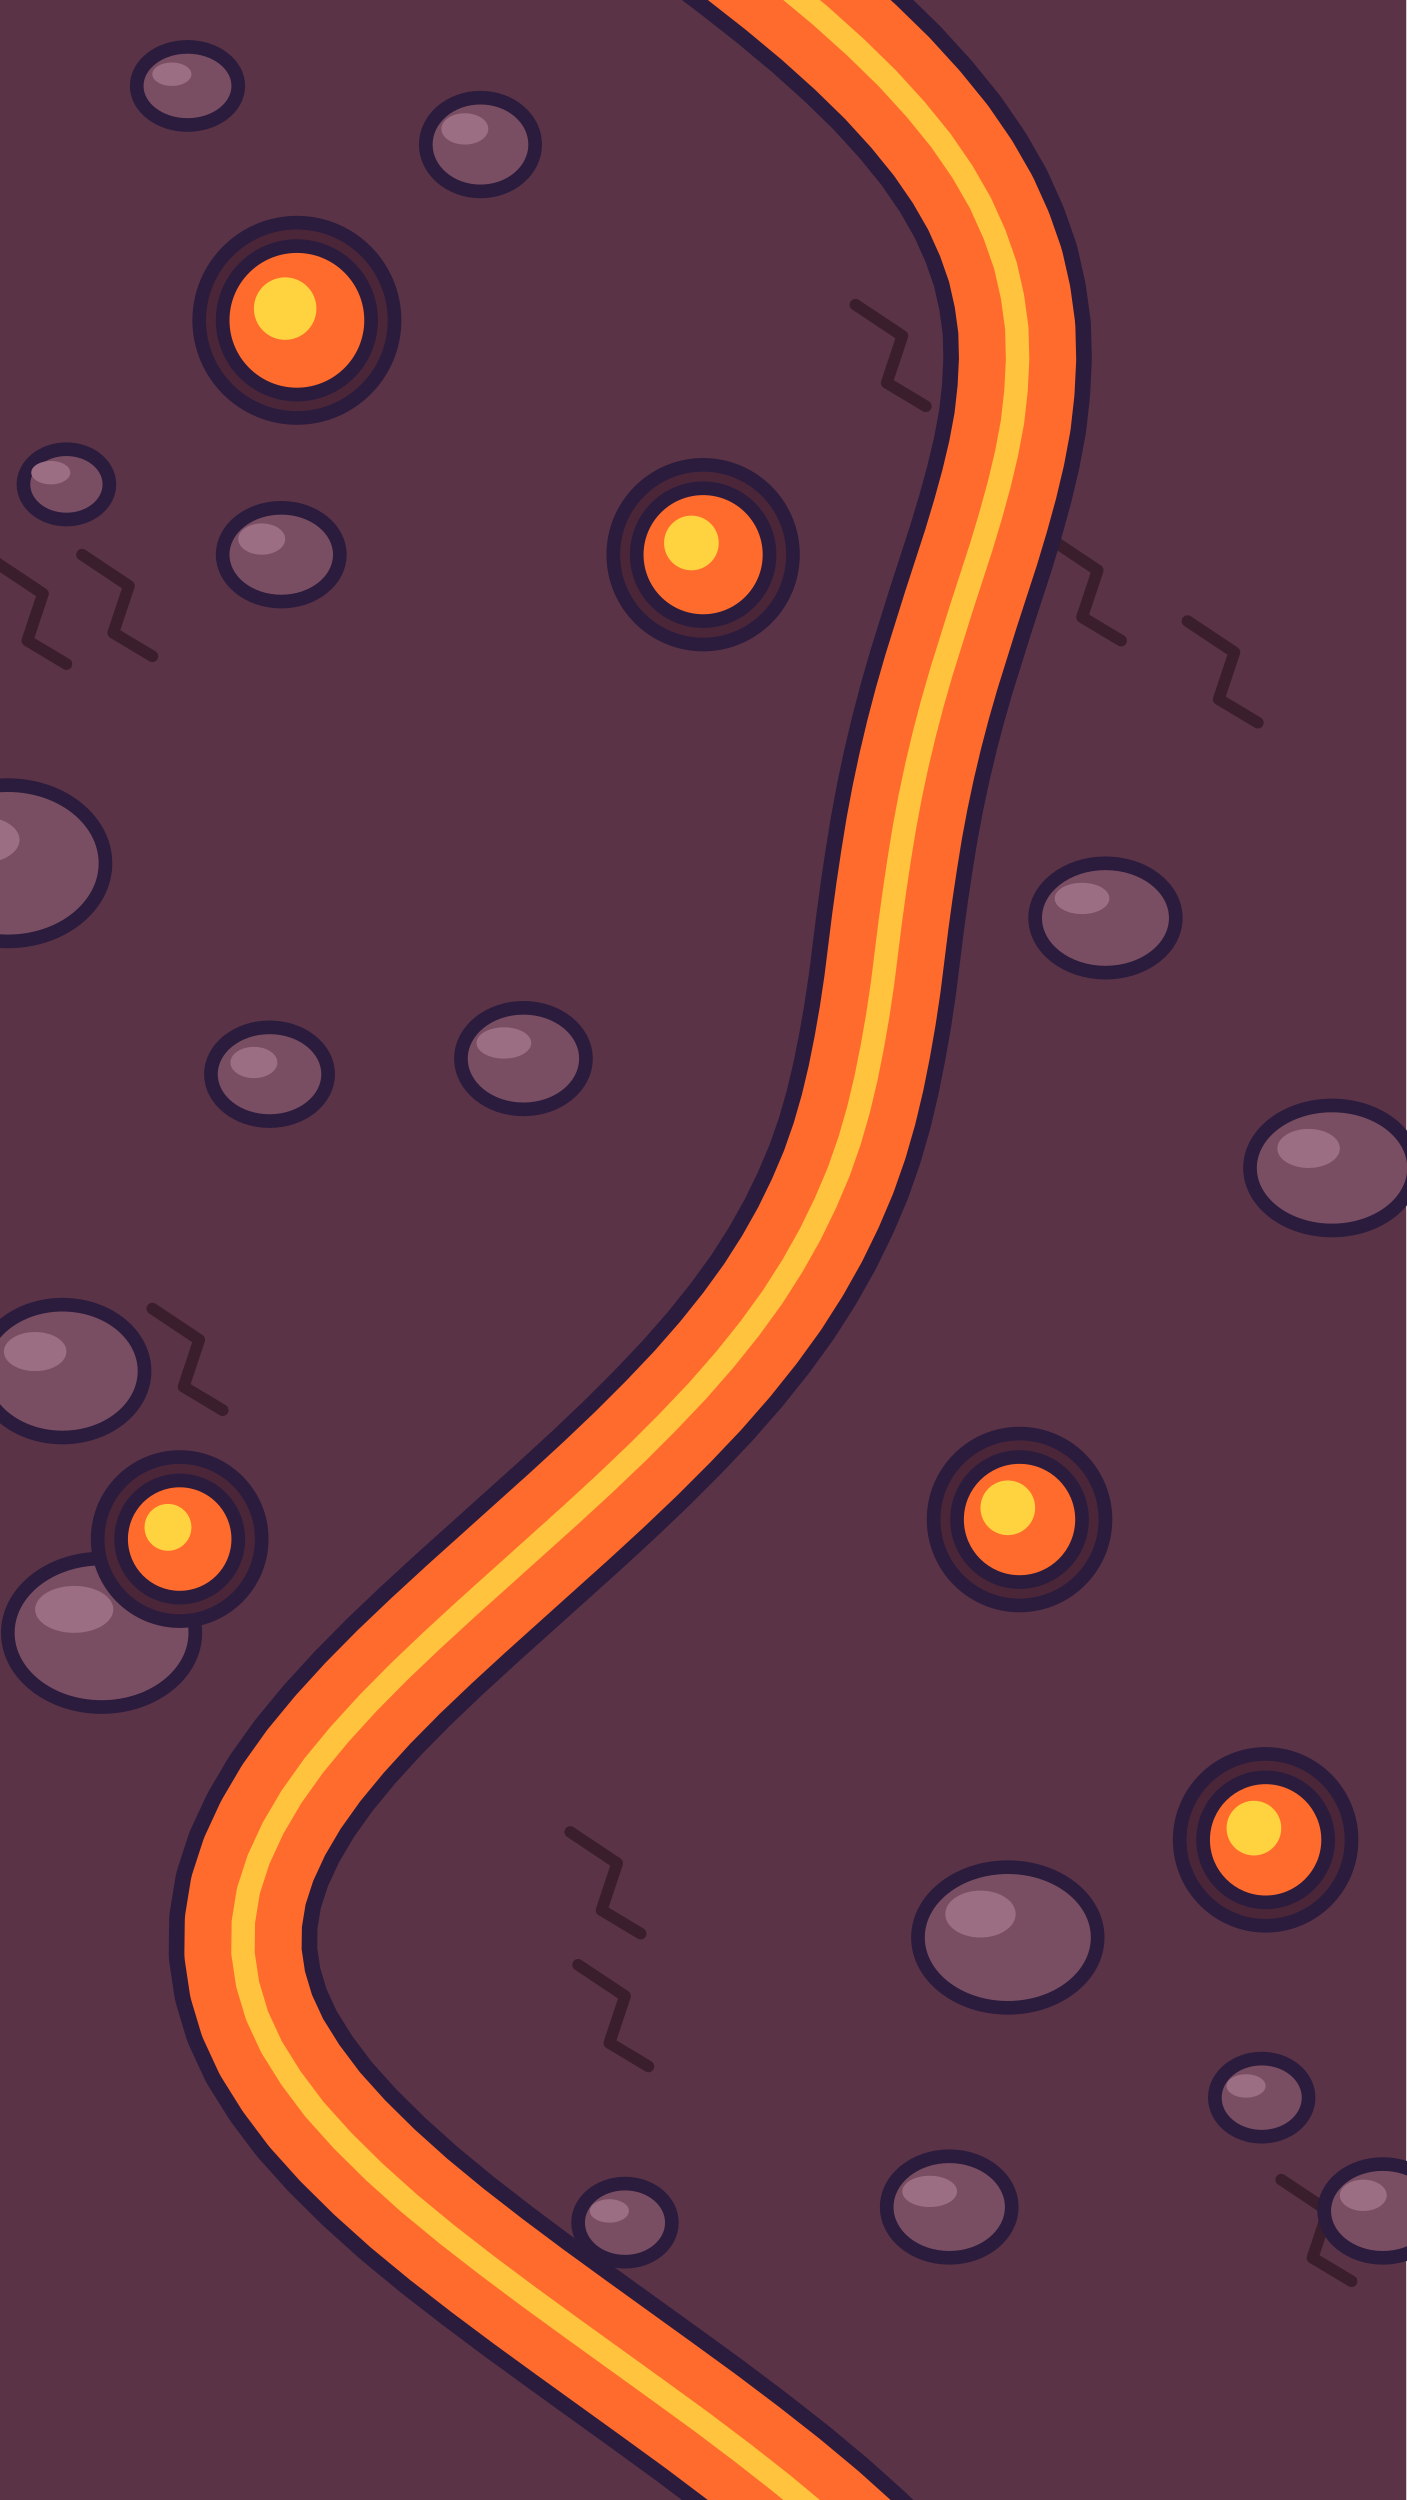
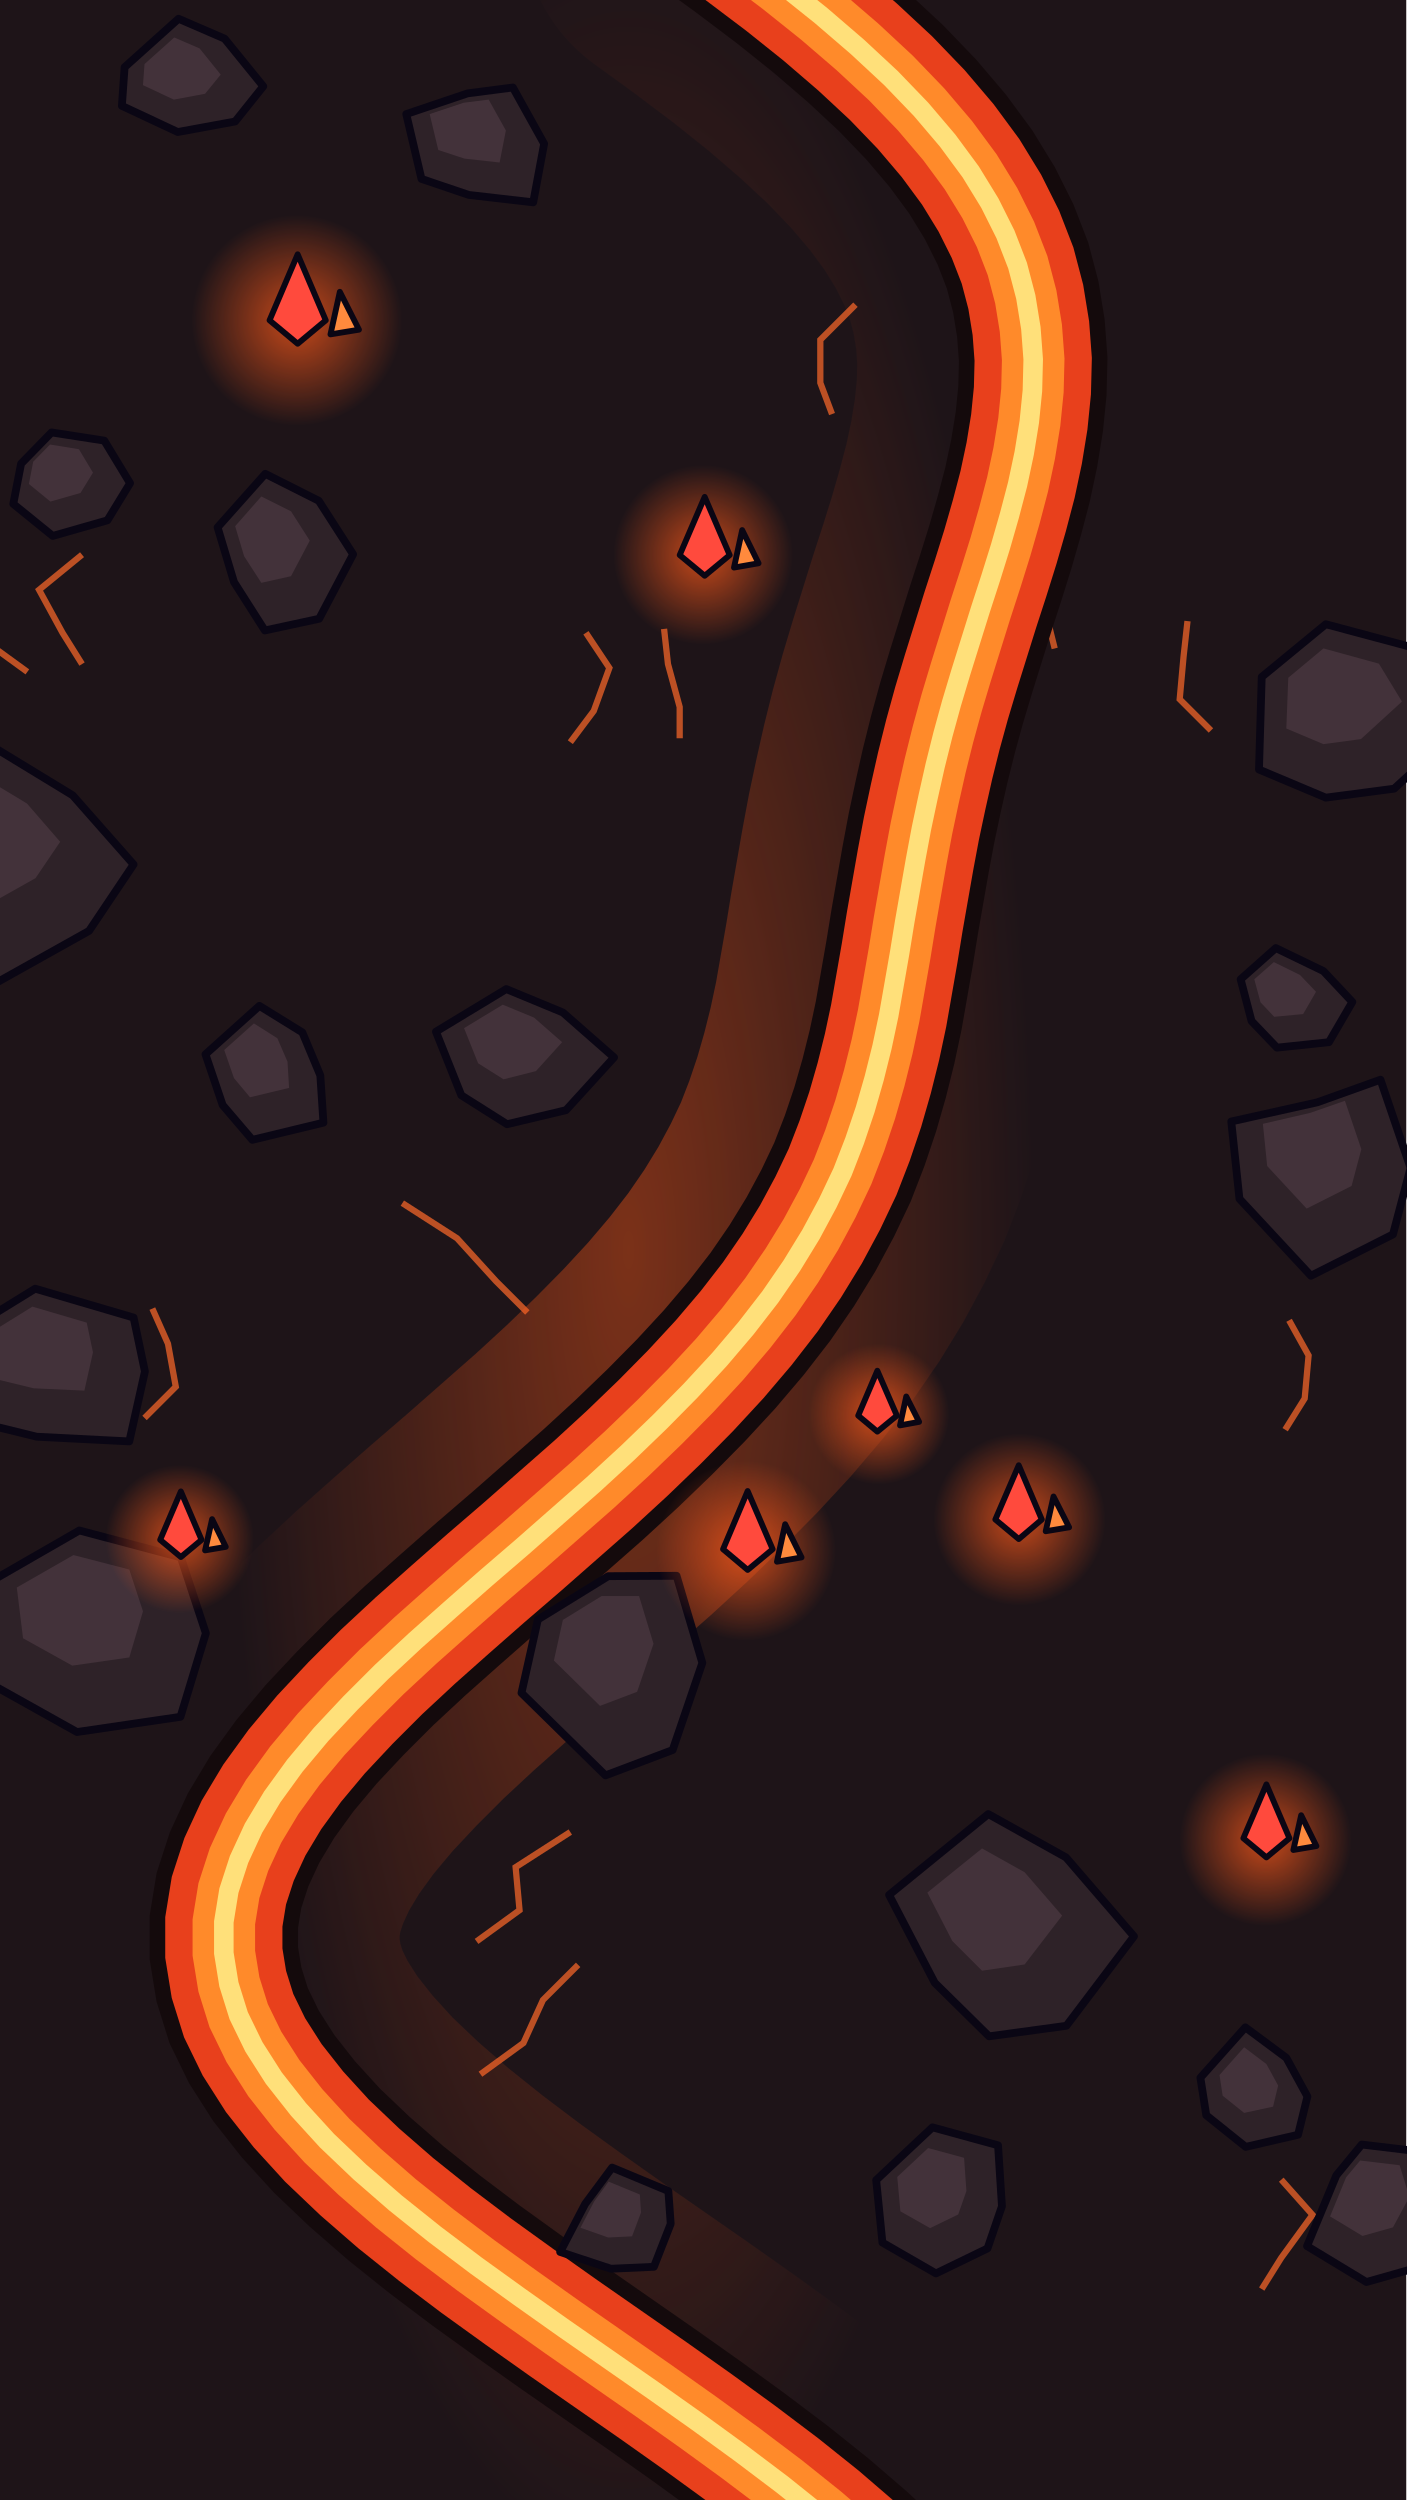
<svg xmlns="http://www.w3.org/2000/svg" viewBox="0 0 360 640" width="360" height="640">
-   <rect width="360" height="640" fill="#5A3346" />
-   <g stroke="#2B1B3D" stroke-width="3.5" stroke-linejoin="round" stroke-linecap="round">
-     <path d="M362 292 l12 8 l-4 12 l10 6" fill="none" stroke="#3A1E2C" stroke-width="3" />
-     <path d="M269 138 l12 8 l-4 12 l10 6" fill="none" stroke="#3A1E2C" stroke-width="3" />
-     <path d="M219 78 l12 8 l-4 12 l10 6" fill="none" stroke="#3A1E2C" stroke-width="3" />
-     <path d="M328 558 l12 8 l-4 12 l10 6" fill="none" stroke="#3A1E2C" stroke-width="3" />
-     <path d="M21 142 l12 8 l-4 12 l10 6" fill="none" stroke="#3A1E2C" stroke-width="3" />
-     <path d="M-1 144 l12 8 l-4 12 l10 6" fill="none" stroke="#3A1E2C" stroke-width="3" />
-     <path d="M39 335 l12 8 l-4 12 l10 6" fill="none" stroke="#3A1E2C" stroke-width="3" />
-     <path d="M146 469 l12 8 l-4 12 l10 6" fill="none" stroke="#3A1E2C" stroke-width="3" />
-     <path d="M148 503 l12 8 l-4 12 l10 6" fill="none" stroke="#3A1E2C" stroke-width="3" />
-     <path d="M304 159 l12 8 l-4 12 l10 6" fill="none" stroke="#3A1E2C" stroke-width="3" />
-     <path d="M179.6 -20 L190.2 -12 L200.4 -4 L210.0 4 L218.9 12 L227.1 20 L234.4 28 L240.9 36 L246.4 44 L251.0 52 L254.6 60 L257.4 68 L259.2 76 L260.3 84 L260.5 92 L260.1 100 L259.2 108 L257.7 116 L255.8 124 L253.6 132 L251.2 140 L248.6 148 L246.0 156 L243.5 164 L241.0 172 L238.7 180 L236.6 188 L234.7 196 L233.0 204 L231.5 212 L230.2 220 L229.0 228 L227.9 236 L226.9 244 L225.9 252 L224.7 260 L223.3 268 L221.7 276 L219.8 284 L217.5 292 L214.7 300 L211.3 308 L207.4 316 L202.9 324 L197.8 332 L192.0 340 L185.6 348 L178.6 356 L171.0 364 L163.0 372 L154.6 380 L145.9 388 L137.0 396 L128.1 404 L119.2 412 L110.5 420 L102.1 428 L94.2 436 L86.9 444 L80.3 452 L74.6 460 L69.9 468 L66.2 476 L63.6 484 L62.3 492 L62.2 500 L63.4 508 L65.8 516 L69.5 524 L74.5 532 L80.5 540 L87.7 548 L95.8 556 L104.7 564 L114.4 572 L124.7 580 L135.4 588 L146.4 596 L157.5 604 L168.6 612 L179.6 620 L190.2 628 L200.4 636 L210.0 644 L218.9 652 L227.1 660" fill="none" stroke="#2B1B3D" stroke-width="38" />
-     <path d="M179.6 -20 L190.2 -12 L200.4 -4 L210.0 4 L218.9 12 L227.1 20 L234.4 28 L240.9 36 L246.4 44 L251.0 52 L254.6 60 L257.4 68 L259.2 76 L260.3 84 L260.5 92 L260.1 100 L259.2 108 L257.7 116 L255.8 124 L253.6 132 L251.2 140 L248.6 148 L246.0 156 L243.5 164 L241.0 172 L238.7 180 L236.6 188 L234.7 196 L233.0 204 L231.5 212 L230.2 220 L229.0 228 L227.9 236 L226.9 244 L225.9 252 L224.7 260 L223.3 268 L221.7 276 L219.8 284 L217.5 292 L214.7 300 L211.3 308 L207.4 316 L202.9 324 L197.8 332 L192.0 340 L185.6 348 L178.6 356 L171.0 364 L163.0 372 L154.6 380 L145.9 388 L137.0 396 L128.1 404 L119.2 412 L110.5 420 L102.1 428 L94.2 436 L86.9 444 L80.3 452 L74.6 460 L69.9 468 L66.2 476 L63.6 484 L62.3 492 L62.2 500 L63.4 508 L65.8 516 L69.5 524 L74.5 532 L80.5 540 L87.7 548 L95.8 556 L104.7 564 L114.4 572 L124.7 580 L135.4 588 L146.4 596 L157.5 604 L168.6 612 L179.6 620 L190.2 628 L200.4 636 L210.0 644 L218.9 652 L227.1 660" fill="none" stroke="#FF6B2C" stroke-width="30" />
-     <path d="M179.6 -20 L190.2 -12 L200.4 -4 L210.0 4 L218.9 12 L227.1 20 L234.4 28 L240.9 36 L246.4 44 L251.0 52 L254.6 60 L257.4 68 L259.2 76 L260.3 84 L260.5 92 L260.1 100 L259.2 108 L257.7 116 L255.8 124 L253.6 132 L251.2 140 L248.6 148 L246.0 156 L243.5 164 L241.0 172 L238.7 180 L236.6 188 L234.7 196 L233.0 204 L231.5 212 L230.2 220 L229.0 228 L227.9 236 L226.9 244 L225.9 252 L224.7 260 L223.3 268 L221.7 276 L219.8 284 L217.5 292 L214.7 300 L211.3 308 L207.4 316 L202.9 324 L197.8 332 L192.0 340 L185.6 348 L178.6 356 L171.0 364 L163.0 372 L154.6 380 L145.9 388 L137.0 396 L128.1 404 L119.2 412 L110.5 420 L102.1 428 L94.2 436 L86.9 444 L80.3 452 L74.6 460 L69.9 468 L66.2 476 L63.6 484 L62.3 492 L62.2 500 L63.4 508 L65.8 516 L69.5 524 L74.5 532 L80.5 540 L87.7 548 L95.8 556 L104.7 564 L114.4 572 L124.7 580 L135.4 588 L146.4 596 L157.5 604 L168.6 612 L179.6 620 L190.2 628 L200.4 636 L210.0 644 L218.9 652 L227.1 660" fill="none" stroke="#FFD23F" stroke-width="6" opacity=".85" />
-     <ellipse cx="341" cy="299" rx="21" ry="16" fill="#7A4E62" />
-     <ellipse cx="335" cy="294" rx="8" ry="5" fill="#9C6E84" stroke="none" />
-     <ellipse cx="72" cy="142" rx="15" ry="12" fill="#7A4E62" />
-     <ellipse cx="67" cy="138" rx="6" ry="4" fill="#9C6E84" stroke="none" />
-     <ellipse cx="17" cy="124" rx="11" ry="9" fill="#7A4E62" />
-     <ellipse cx="13" cy="121" rx="5" ry="3" fill="#9C6E84" stroke="none" />
-     <ellipse cx="283" cy="235" rx="18" ry="14" fill="#7A4E62" />
-     <ellipse cx="277" cy="230" rx="7" ry="4" fill="#9C6E84" stroke="none" />
-     <ellipse cx="69" cy="275" rx="15" ry="12" fill="#7A4E62" />
-     <ellipse cx="65" cy="272" rx="6" ry="4" fill="#9C6E84" stroke="none" />
-     <ellipse cx="243" cy="565" rx="16" ry="13" fill="#7A4E62" />
-     <ellipse cx="238" cy="561" rx="7" ry="4" fill="#9C6E84" stroke="none" />
-     <ellipse cx="134" cy="271" rx="16" ry="13" fill="#7A4E62" />
-     <ellipse cx="129" cy="267" rx="7" ry="4" fill="#9C6E84" stroke="none" />
-     <ellipse cx="48" cy="22" rx="13" ry="10" fill="#7A4E62" />
-     <ellipse cx="44" cy="19" rx="5" ry="3" fill="#9C6E84" stroke="none" />
-     <ellipse cx="2" cy="221" rx="25" ry="20" fill="#7A4E62" />
-     <ellipse cx="-5" cy="215" rx="10" ry="6" fill="#9C6E84" stroke="none" />
-     <ellipse cx="323" cy="537" rx="12" ry="10" fill="#7A4E62" />
-     <ellipse cx="319" cy="534" rx="5" ry="3" fill="#9C6E84" stroke="none" />
-     <ellipse cx="258" cy="496" rx="23" ry="18" fill="#7A4E62" />
-     <ellipse cx="251" cy="490" rx="9" ry="6" fill="#9C6E84" stroke="none" />
-     <ellipse cx="160" cy="569" rx="12" ry="10" fill="#7A4E62" />
-     <ellipse cx="156" cy="566" rx="5" ry="3" fill="#9C6E84" stroke="none" />
-     <ellipse cx="354" cy="566" rx="15" ry="12" fill="#7A4E62" />
-     <ellipse cx="349" cy="562" rx="6" ry="4" fill="#9C6E84" stroke="none" />
-     <ellipse cx="16" cy="351" rx="21" ry="17" fill="#7A4E62" />
-     <ellipse cx="9" cy="346" rx="8" ry="5" fill="#9C6E84" stroke="none" />
-     <ellipse cx="123" cy="37" rx="14" ry="12" fill="#7A4E62" />
-     <ellipse cx="119" cy="33" rx="6" ry="4" fill="#9C6E84" stroke="none" />
-     <ellipse cx="26" cy="418" rx="24" ry="19" fill="#7A4E62" />
-     <ellipse cx="19" cy="412" rx="10" ry="6" fill="#9C6E84" stroke="none" />
-     <circle cx="46" cy="394" r="21" fill="#4A2638" />
-     <circle cx="46" cy="394" r="15" fill="#FF6B2C" />
-     <circle cx="43" cy="391" r="6" fill="#FFD23F" stroke="none" />
-     <circle cx="261" cy="389" r="22" fill="#4A2638" />
-     <circle cx="261" cy="389" r="16" fill="#FF6B2C" />
-     <circle cx="258" cy="386" r="7" fill="#FFD23F" stroke="none" />
-     <circle cx="324" cy="471" r="22" fill="#4A2638" />
-     <circle cx="324" cy="471" r="16" fill="#FF6B2C" />
-     <circle cx="321" cy="468" r="7" fill="#FFD23F" stroke="none" />
-     <circle cx="76" cy="82" r="25" fill="#4A2638" />
-     <circle cx="76" cy="82" r="19" fill="#FF6B2C" />
-     <circle cx="73" cy="79" r="8" fill="#FFD23F" stroke="none" />
-     <circle cx="180" cy="142" r="23" fill="#4A2638" />
-     <circle cx="180" cy="142" r="17" fill="#FF6B2C" />
-     <circle cx="177" cy="139" r="7" fill="#FFD23F" stroke="none" />
-   </g>
+   <defs>
+     <radialGradient id="lg">
+       <stop offset="0" stop-color="#FF5A1A" stop-opacity=".75" />
+       <stop offset="1" stop-color="#FF5A1A" stop-opacity="0" />
+     </radialGradient>
+   </defs>
+   <rect width="360" height="640" fill="#1E1418" />
+   <path d="M362 292 l-1 9 l1 11 l10 8" fill="none" stroke="#FF6A2A" stroke-width="1.6" opacity=".7" />
+   <path d="M269 138 l-1 9 l0 11 l2 8" fill="none" stroke="#FF6A2A" stroke-width="1.6" opacity=".7" />
+   <path d="M219 78 l-9 9 l0 11 l3 8" fill="none" stroke="#FF6A2A" stroke-width="1.6" opacity=".7" />
+   <path d="M328 558 l8 9 l-8 11 l-5 8" fill="none" stroke="#FF6A2A" stroke-width="1.6" opacity=".7" />
+   <path d="M21 142 l-11 9 l6 11 l5 8" fill="none" stroke="#FF6A2A" stroke-width="1.6" opacity=".7" />
+   <path d="M-1 144 l-13 9 l10 11 l11 8" fill="none" stroke="#FF6A2A" stroke-width="1.6" opacity=".7" />
+   <path d="M39 335 l4 9 l2 11 l-8 8" fill="none" stroke="#FF6A2A" stroke-width="1.6" opacity=".7" />
+   <path d="M146 469 l-14 9 l1 11 l-11 8" fill="none" stroke="#FF6A2A" stroke-width="1.6" opacity=".7" />
+   <path d="M148 503 l-9 9 l-5 11 l-11 8" fill="none" stroke="#FF6A2A" stroke-width="1.6" opacity=".7" />
+   <path d="M304 159 l-1 9 l-1 11 l8 8" fill="none" stroke="#FF6A2A" stroke-width="1.6" opacity=".7" />
+   <path d="M170 161 l1 9 l3 11 l-0 8" fill="none" stroke="#FF6A2A" stroke-width="1.6" opacity=".7" />
+   <path d="M330 338 l5 9 l-1 11 l-5 8" fill="none" stroke="#FF6A2A" stroke-width="1.6" opacity=".7" />
+   <path d="M103 308 l14 9 l10 11 l8 8" fill="none" stroke="#FF6A2A" stroke-width="1.6" opacity=".7" />
+   <path d="M150 162 l6 9 l-4 11 l-6 8" fill="none" stroke="#FF6A2A" stroke-width="1.6" opacity=".7" />
+   <path d="M178.6 -20 L189.6 -12 L200.2 -4 L210.2 4 L219.5 12 L228.1 20 L235.8 28 L242.6 36 L248.5 44 L253.4 52 L257.4 60 L260.5 68 L262.6 76 L263.9 84 L264.5 92 L264.3 100 L263.5 108 L262.2 116 L260.5 124 L258.4 132 L256.1 140 L253.6 148 L251.0 156 L248.5 164 L246.0 172 L243.6 180 L241.4 188 L239.4 196 L237.6 204 L235.9 212 L234.4 220 L233.0 228 L231.6 236 L230.3 244 L228.9 252 L227.5 260 L225.8 268 L223.8 276 L221.5 284 L218.8 292 L215.7 300 L211.9 308 L207.6 316 L202.7 324 L197.2 332 L191.0 340 L184.2 348 L176.8 356 L168.9 364 L160.6 372 L151.9 380 L142.8 388 L133.7 396 L124.4 404 L115.3 412 L106.3 420 L97.7 428 L89.7 436 L82.2 444 L75.5 452 L69.7 460 L64.9 468 L61.2 476 L58.6 484 L57.3 492 L57.3 500 L58.6 508 L61.1 516 L65.0 524 L70.1 532 L76.4 540 L83.7 548 L92.1 556 L101.3 564 L111.3 572 L121.9 580 L133.0 588 L144.3 596 L155.8 604 L167.3 612 L178.6 620 L189.6 628 L200.2 636 L210.2 644 L219.5 652 L228.1 660" fill="none" stroke="url(#lg)" stroke-width="90" stroke-linecap="round" opacity=".55" />
+   <path d="M178.6 -20 L189.6 -12 L200.2 -4 L210.2 4 L219.5 12 L228.1 20 L235.8 28 L242.6 36 L248.5 44 L253.4 52 L257.4 60 L260.5 68 L262.6 76 L263.9 84 L264.5 92 L264.3 100 L263.5 108 L262.2 116 L260.5 124 L258.4 132 L256.1 140 L253.6 148 L251.0 156 L248.5 164 L246.0 172 L243.6 180 L241.4 188 L239.4 196 L237.6 204 L235.9 212 L234.4 220 L233.0 228 L231.6 236 L230.3 244 L228.9 252 L227.5 260 L225.8 268 L223.8 276 L221.5 284 L218.8 292 L215.7 300 L211.9 308 L207.6 316 L202.7 324 L197.2 332 L191.0 340 L184.2 348 L176.8 356 L168.9 364 L160.6 372 L151.9 380 L142.8 388 L133.7 396 L124.4 404 L115.3 412 L106.3 420 L97.7 428 L89.7 436 L82.2 444 L75.5 452 L69.7 460 L64.9 468 L61.2 476 L58.6 484 L57.3 492 L57.3 500 L58.6 508 L61.1 516 L65.0 524 L70.1 532 L76.4 540 L83.7 548 L92.1 556 L101.3 564 L111.3 572 L121.9 580 L133.0 588 L144.3 596 L155.8 604 L167.3 612 L178.6 620 L189.6 628 L200.2 636 L210.2 644 L219.5 652 L228.1 660" fill="none" stroke="#140A0C" stroke-width="38" stroke-linecap="round" />
+   <path d="M178.6 -20 L189.6 -12 L200.2 -4 L210.2 4 L219.5 12 L228.1 20 L235.8 28 L242.6 36 L248.5 44 L253.4 52 L257.4 60 L260.5 68 L262.6 76 L263.9 84 L264.5 92 L264.3 100 L263.5 108 L262.2 116 L260.5 124 L258.4 132 L256.1 140 L253.6 148 L251.0 156 L248.5 164 L246.0 172 L243.6 180 L241.4 188 L239.4 196 L237.6 204 L235.9 212 L234.4 220 L233.0 228 L231.6 236 L230.3 244 L228.9 252 L227.5 260 L225.8 268 L223.8 276 L221.5 284 L218.8 292 L215.7 300 L211.9 308 L207.6 316 L202.7 324 L197.2 332 L191.0 340 L184.2 348 L176.8 356 L168.9 364 L160.6 372 L151.9 380 L142.8 388 L133.7 396 L124.4 404 L115.3 412 L106.3 420 L97.7 428 L89.7 436 L82.2 444 L75.5 452 L69.7 460 L64.9 468 L61.2 476 L58.6 484 L57.3 492 L57.3 500 L58.6 508 L61.1 516 L65.0 524 L70.1 532 L76.4 540 L83.7 548 L92.1 556 L101.3 564 L111.3 572 L121.9 580 L133.0 588 L144.3 596 L155.8 604 L167.3 612 L178.6 620 L189.6 628 L200.2 636 L210.2 644 L219.5 652 L228.1 660" fill="none" stroke="#E8401C" stroke-width="30" stroke-linecap="round" />
+   <path d="M178.6 -20 L189.6 -12 L200.2 -4 L210.2 4 L219.5 12 L228.1 20 L235.8 28 L242.6 36 L248.5 44 L253.4 52 L257.4 60 L260.5 68 L262.6 76 L263.9 84 L264.5 92 L264.3 100 L263.5 108 L262.2 116 L260.5 124 L258.4 132 L256.1 140 L253.6 148 L251.0 156 L248.5 164 L246.0 172 L243.6 180 L241.4 188 L239.4 196 L237.6 204 L235.9 212 L234.4 220 L233.0 228 L231.6 236 L230.3 244 L228.9 252 L227.5 260 L225.8 268 L223.8 276 L221.5 284 L218.8 292 L215.7 300 L211.9 308 L207.6 316 L202.7 324 L197.2 332 L191.0 340 L184.2 348 L176.8 356 L168.9 364 L160.6 372 L151.9 380 L142.8 388 L133.7 396 L124.4 404 L115.3 412 L106.3 420 L97.7 428 L89.7 436 L82.2 444 L75.5 452 L69.7 460 L64.9 468 L61.2 476 L58.6 484 L57.3 492 L57.3 500 L58.6 508 L61.1 516 L65.0 524 L70.1 532 L76.4 540 L83.7 548 L92.1 556 L101.3 564 L111.3 572 L121.9 580 L133.0 588 L144.3 596 L155.8 604 L167.3 612 L178.6 620 L189.6 628 L200.2 636 L210.2 644 L219.5 652 L228.1 660" fill="none" stroke="#FF8A2A" stroke-width="16" stroke-linecap="round" />
+   <path d="M178.6 -20 L189.6 -12 L200.2 -4 L210.2 4 L219.5 12 L228.1 20 L235.8 28 L242.6 36 L248.5 44 L253.4 52 L257.4 60 L260.5 68 L262.6 76 L263.9 84 L264.5 92 L264.3 100 L263.5 108 L262.2 116 L260.5 124 L258.4 132 L256.1 140 L253.6 148 L251.0 156 L248.5 164 L246.0 172 L243.6 180 L241.4 188 L239.4 196 L237.6 204 L235.9 212 L234.4 220 L233.0 228 L231.6 236 L230.3 244 L228.9 252 L227.5 260 L225.8 268 L223.8 276 L221.5 284 L218.8 292 L215.7 300 L211.9 308 L207.6 316 L202.7 324 L197.2 332 L191.0 340 L184.2 348 L176.8 356 L168.9 364 L160.6 372 L151.9 380 L142.8 388 L133.7 396 L124.4 404 L115.3 412 L106.3 420 L97.7 428 L89.7 436 L82.2 444 L75.5 452 L69.7 460 L64.9 468 L61.2 476 L58.6 484 L57.3 492 L57.3 500 L58.6 508 L61.1 516 L65.0 524 L70.1 532 L76.4 540 L83.7 548 L92.1 556 L101.3 564 L111.3 572 L121.9 580 L133.0 588 L144.3 596 L155.8 604 L167.3 612 L178.6 620 L189.6 628 L200.2 636 L210.2 644 L219.5 652 L228.1 660" fill="none" stroke="#FFE07A" stroke-width="5" stroke-linecap="round" />
+   <path d="M361.1 299.0 L356.6 316.0 L335.6 326.6 L317.3 306.9 L315.2 287.1 L337.2 282.2 L353.4 276.4 Z" fill="#2E2228" stroke="#0A0614" stroke-width="2" stroke-linejoin="round" />
+   <path d="M348.5 294.2 L346.0 303.6 L334.5 309.4 L324.4 298.5 L323.3 287.7 L335.4 284.9 L344.3 281.8 Z" fill="#43323A" stroke="none" stroke-width="2" stroke-linejoin="round" />
+   <path d="M90.4 141.9 L81.7 158.4 L67.8 161.4 L59.9 149.0 L55.7 135.0 L67.9 121.3 L81.6 128.2 Z" fill="#2E2228" stroke="#0A0614" stroke-width="2" stroke-linejoin="round" />
+   <path d="M79.3 138.4 L74.5 147.5 L66.9 149.2 L62.5 142.4 L60.2 134.7 L66.9 127.1 L74.5 130.9 Z" fill="#43323A" stroke="none" stroke-width="2" stroke-linejoin="round" />
+   <path d="M33.3 123.7 L27.5 133.2 L13.5 137.2 L3.4 129.0 L5.4 118.7 L13.2 110.7 L26.7 112.8 Z" fill="#2E2228" stroke="#0A0614" stroke-width="2" stroke-linejoin="round" />
+   <path d="M23.8 121.0 L20.6 126.2 L12.9 128.4 L7.4 123.9 L8.5 118.2 L12.8 113.8 L20.2 115.0 Z" fill="#43323A" stroke="none" stroke-width="2" stroke-linejoin="round" />
+   <path d="M82.0 275.3 L82.8 287.4 L64.6 291.8 L57.0 282.9 L52.6 269.9 L66.4 257.5 L77.4 264.3 Z" fill="#2E2228" stroke="#0A0614" stroke-width="2" stroke-linejoin="round" />
+   <path d="M73.6 271.8 L74.0 278.5 L64.0 280.9 L59.9 276.0 L57.4 268.8 L65.0 262.0 L71.0 265.8 Z" fill="#43323A" stroke="none" stroke-width="2" stroke-linejoin="round" />
+   <path d="M256.5 564.8 L252.8 575.6 L239.6 582.0 L225.9 574.1 L224.3 558.1 L238.7 544.6 L255.5 549.2 Z" fill="#2E2228" stroke="#0A0614" stroke-width="2" stroke-linejoin="round" />
+   <path d="M247.4 560.9 L245.3 566.9 L238.1 570.4 L230.5 566.1 L229.7 557.3 L237.6 549.9 L246.8 552.4 Z" fill="#43323A" stroke="none" stroke-width="2" stroke-linejoin="round" />
+   <path d="M157.2 270.7 L144.9 284.2 L129.8 287.8 L118.1 280.4 L111.6 264.1 L129.6 253.2 L144.1 259.2 Z" fill="#2E2228" stroke="#0A0614" stroke-width="2" stroke-linejoin="round" />
+   <path d="M143.9 266.8 L137.2 274.2 L128.9 276.3 L122.4 272.2 L118.8 263.2 L128.7 257.2 L136.7 260.5 Z" fill="#43323A" stroke="none" stroke-width="2" stroke-linejoin="round" />
+   <path d="M67.4 22.1 L60.2 31.1 L45.5 33.8 L31.2 27.1 L31.9 17.2 L45.7 4.8 L57.5 9.9 Z" fill="#2E2228" stroke="#0A0614" stroke-width="2" stroke-linejoin="round" />
+   <path d="M56.5 19.1 L52.5 24.0 L44.5 25.5 L36.6 21.8 L37.0 16.4 L44.6 9.6 L51.1 12.4 Z" fill="#43323A" stroke="none" stroke-width="2" stroke-linejoin="round" />
+   <path d="M34.2 221.3 L22.8 238.3 L-5.1 253.9 L-20.9 231.3 L-27.1 206.5 L-5.2 189.1 L18.6 203.6 Z" fill="#2E2228" stroke="#0A0614" stroke-width="2" stroke-linejoin="round" />
+   <path d="M15.4 215.5 L9.1 224.8 L-6.2 233.4 L-14.9 221.0 L-18.3 207.3 L-6.2 197.8 L6.9 205.7 Z" fill="#43323A" stroke="none" stroke-width="2" stroke-linejoin="round" />
+   <path d="M334.7 536.7 L332.3 546.5 L318.9 549.6 L308.8 541.5 L307.3 531.9 L318.8 519.0 L329.3 526.8 Z" fill="#2E2228" stroke="#0A0614" stroke-width="2" stroke-linejoin="round" />
+   <path d="M327.2 533.9 L325.9 539.3 L318.5 540.9 L313.0 536.5 L312.2 531.2 L318.5 524.1 L324.2 528.4 Z" fill="#43323A" stroke="none" stroke-width="2" stroke-linejoin="round" />
+   <path d="M290.3 495.7 L273.0 518.6 L253.2 521.3 L239.3 507.6 L227.6 485.1 L253.0 464.4 L272.9 475.5 Z" fill="#2E2228" stroke="#0A0614" stroke-width="2" stroke-linejoin="round" />
+   <path d="M271.9 490.4 L262.3 502.9 L251.4 504.5 L243.8 496.9 L237.4 484.5 L251.4 473.2 L262.3 479.3 Z" fill="#43323A" stroke="none" stroke-width="2" stroke-linejoin="round" />
+   <path d="M171.7 569.3 L167.4 580.3 L156.4 580.8 L143.4 576.5 L149.8 564.2 L156.7 554.9 L171.1 560.9 Z" fill="#2E2228" stroke="#0A0614" stroke-width="2" stroke-linejoin="round" />
+   <path d="M164.1 566.4 L161.8 572.5 L155.7 572.8 L148.6 570.3 L152.1 563.6 L155.8 558.5 L163.8 561.8 Z" fill="#43323A" stroke="none" stroke-width="2" stroke-linejoin="round" />
+   <path d="M371.4 566.1 L363.9 580.2 L349.8 584.2 L334.6 575.0 L342.1 556.9 L348.6 549.0 L367.0 551.2 Z" fill="#2E2228" stroke="#0A0614" stroke-width="2" stroke-linejoin="round" />
+   <path d="M360.8 562.4 L356.6 570.2 L348.8 572.4 L340.5 567.4 L344.6 557.4 L348.2 553.1 L358.3 554.3 Z" fill="#43323A" stroke="none" stroke-width="2" stroke-linejoin="round" />
+   <path d="M37.1 351.1 L33.1 369.0 L9.4 367.8 L-11.4 362.7 L-7.7 340.2 L9.0 329.9 L34.2 337.3 Z" fill="#2E2228" stroke="#0A0614" stroke-width="2" stroke-linejoin="round" />
+   <path d="M23.8 346.2 L21.6 356.0 L8.6 355.4 L-2.9 352.6 L-0.9 340.2 L8.3 334.5 L22.2 338.6 Z" fill="#43323A" stroke="none" stroke-width="2" stroke-linejoin="round" />
+   <path d="M139.3 36.8 L136.5 51.8 L120.0 49.9 L107.9 45.8 L104.0 29.2 L119.7 23.9 L131.3 22.4 Z" fill="#2E2228" stroke="#0A0614" stroke-width="2" stroke-linejoin="round" />
+   <path d="M129.5 33.4 L127.9 41.6 L118.9 40.6 L112.2 38.4 L110.0 29.2 L118.7 26.3 L125.1 25.5 Z" fill="#43323A" stroke="none" stroke-width="2" stroke-linejoin="round" />
+   <path d="M52.7 418.1 L46.2 439.5 L19.7 443.4 L-3.2 430.6 L-6.1 407.0 L20.3 391.8 L46.3 398.7 Z" fill="#2E2228" stroke="#0A0614" stroke-width="2" stroke-linejoin="round" />
+   <path d="M36.6 412.5 L33.1 424.3 L18.5 426.4 L5.9 419.4 L4.3 406.4 L18.8 398.1 L33.1 401.8 Z" fill="#43323A" stroke="none" stroke-width="2" stroke-linejoin="round" />
+   <path d="M376.0 184.4 L356.9 201.9 L339.4 204.2 L322.3 197.0 L323.0 173.3 L339.4 159.8 L365.2 166.7 Z" fill="#2E2228" stroke="#0A0614" stroke-width="2" stroke-linejoin="round" />
+   <path d="M358.9 179.6 L348.4 189.2 L338.8 190.5 L329.3 186.5 L329.8 173.5 L338.8 166.0 L353.0 169.9 Z" fill="#43323A" stroke="none" stroke-width="2" stroke-linejoin="round" />
+   <path d="M346.2 256.5 L340.2 266.8 L326.9 268.2 L320.4 261.4 L317.6 250.7 L326.6 242.7 L338.8 248.6 Z" fill="#2E2228" stroke="#0A0614" stroke-width="2" stroke-linejoin="round" />
+   <path d="M336.9 253.9 L333.6 259.6 L326.2 260.3 L322.7 256.6 L321.1 250.7 L326.1 246.3 L332.8 249.6 Z" fill="#43323A" stroke="none" stroke-width="2" stroke-linejoin="round" />
+   <path d="M179.8 425.7 L172.2 448.0 L155.0 454.5 L133.5 433.4 L137.7 414.6 L155.7 403.5 L173.2 403.4 Z" fill="#2E2228" stroke="#0A0614" stroke-width="2" stroke-linejoin="round" />
+   <path d="M167.3 420.8 L163.1 433.1 L153.6 436.7 L141.8 425.1 L144.1 414.7 L154.0 408.6 L163.6 408.6 Z" fill="#43323A" stroke="none" stroke-width="2" stroke-linejoin="round" />
+   <circle cx="46" cy="394" r="19" fill="url(#lg)" />
+   <path d="M46.3 381.8 L51.6 394.2 L46.3 398.6 L41.0 394.2 Z" fill="#FF4A3D" stroke="#0A0614" stroke-width="1.5" stroke-linejoin="round" />
+   <path d="M54.3 388.9 L57.8 396.0 L52.5 396.9 Z" fill="#FF8A3D" stroke="#0A0614" stroke-width="1.5" stroke-linejoin="round" />
+   <circle cx="261" cy="389" r="22" fill="url(#lg)" />
+   <path d="M260.8 375.1 L266.7 389.0 L260.8 394.0 L254.8 389.0 Z" fill="#FF4A3D" stroke="#0A0614" stroke-width="1.5" stroke-linejoin="round" />
+   <path d="M269.7 383.1 L273.7 391.0 L267.7 392.0 Z" fill="#FF8A3D" stroke="#0A0614" stroke-width="1.5" stroke-linejoin="round" />
+   <circle cx="225" cy="362" r="18" fill="url(#lg)" />
+   <path d="M224.6 350.9 L229.6 362.4 L224.6 366.5 L219.7 362.4 Z" fill="#FF4A3D" stroke="#0A0614" stroke-width="1.5" stroke-linejoin="round" />
+   <path d="M232.0 357.5 L235.3 364.0 L230.4 364.9 Z" fill="#FF8A3D" stroke="#0A0614" stroke-width="1.5" stroke-linejoin="round" />
+   <circle cx="191" cy="397" r="23" fill="url(#lg)" />
+   <path d="M191.4 381.7 L197.8 396.6 L191.4 401.9 L185.1 396.6 Z" fill="#FF4A3D" stroke="#0A0614" stroke-width="1.5" stroke-linejoin="round" />
+   <path d="M201.0 390.2 L205.2 398.7 L198.9 399.8 Z" fill="#FF8A3D" stroke="#0A0614" stroke-width="1.5" stroke-linejoin="round" />
+   <circle cx="324" cy="471" r="22" fill="url(#lg)" />
+   <path d="M324.2 456.8 L330.1 470.6 L324.2 475.5 L318.3 470.6 Z" fill="#FF4A3D" stroke="#0A0614" stroke-width="1.5" stroke-linejoin="round" />
+   <path d="M333.1 464.7 L337.0 472.6 L331.1 473.6 Z" fill="#FF8A3D" stroke="#0A0614" stroke-width="1.5" stroke-linejoin="round" />
+   <circle cx="76" cy="82" r="27" fill="url(#lg)" />
+   <path d="M76.2 65.1 L83.4 82.0 L76.2 88.0 L69.0 82.0 Z" fill="#FF4A3D" stroke="#0A0614" stroke-width="1.5" stroke-linejoin="round" />
+   <path d="M87.0 74.7 L91.9 84.4 L84.6 85.6 Z" fill="#FF8A3D" stroke="#0A0614" stroke-width="1.5" stroke-linejoin="round" />
+   <circle cx="180" cy="142" r="23" fill="url(#lg)" />
+   <path d="M180.4 127.2 L186.8 142.1 L180.4 147.4 L174.0 142.1 Z" fill="#FF4A3D" stroke="#0A0614" stroke-width="1.5" stroke-linejoin="round" />
+   <path d="M190.0 135.7 L194.2 144.2 L187.9 145.3 Z" fill="#FF8A3D" stroke="#0A0614" stroke-width="1.5" stroke-linejoin="round" />
</svg>
